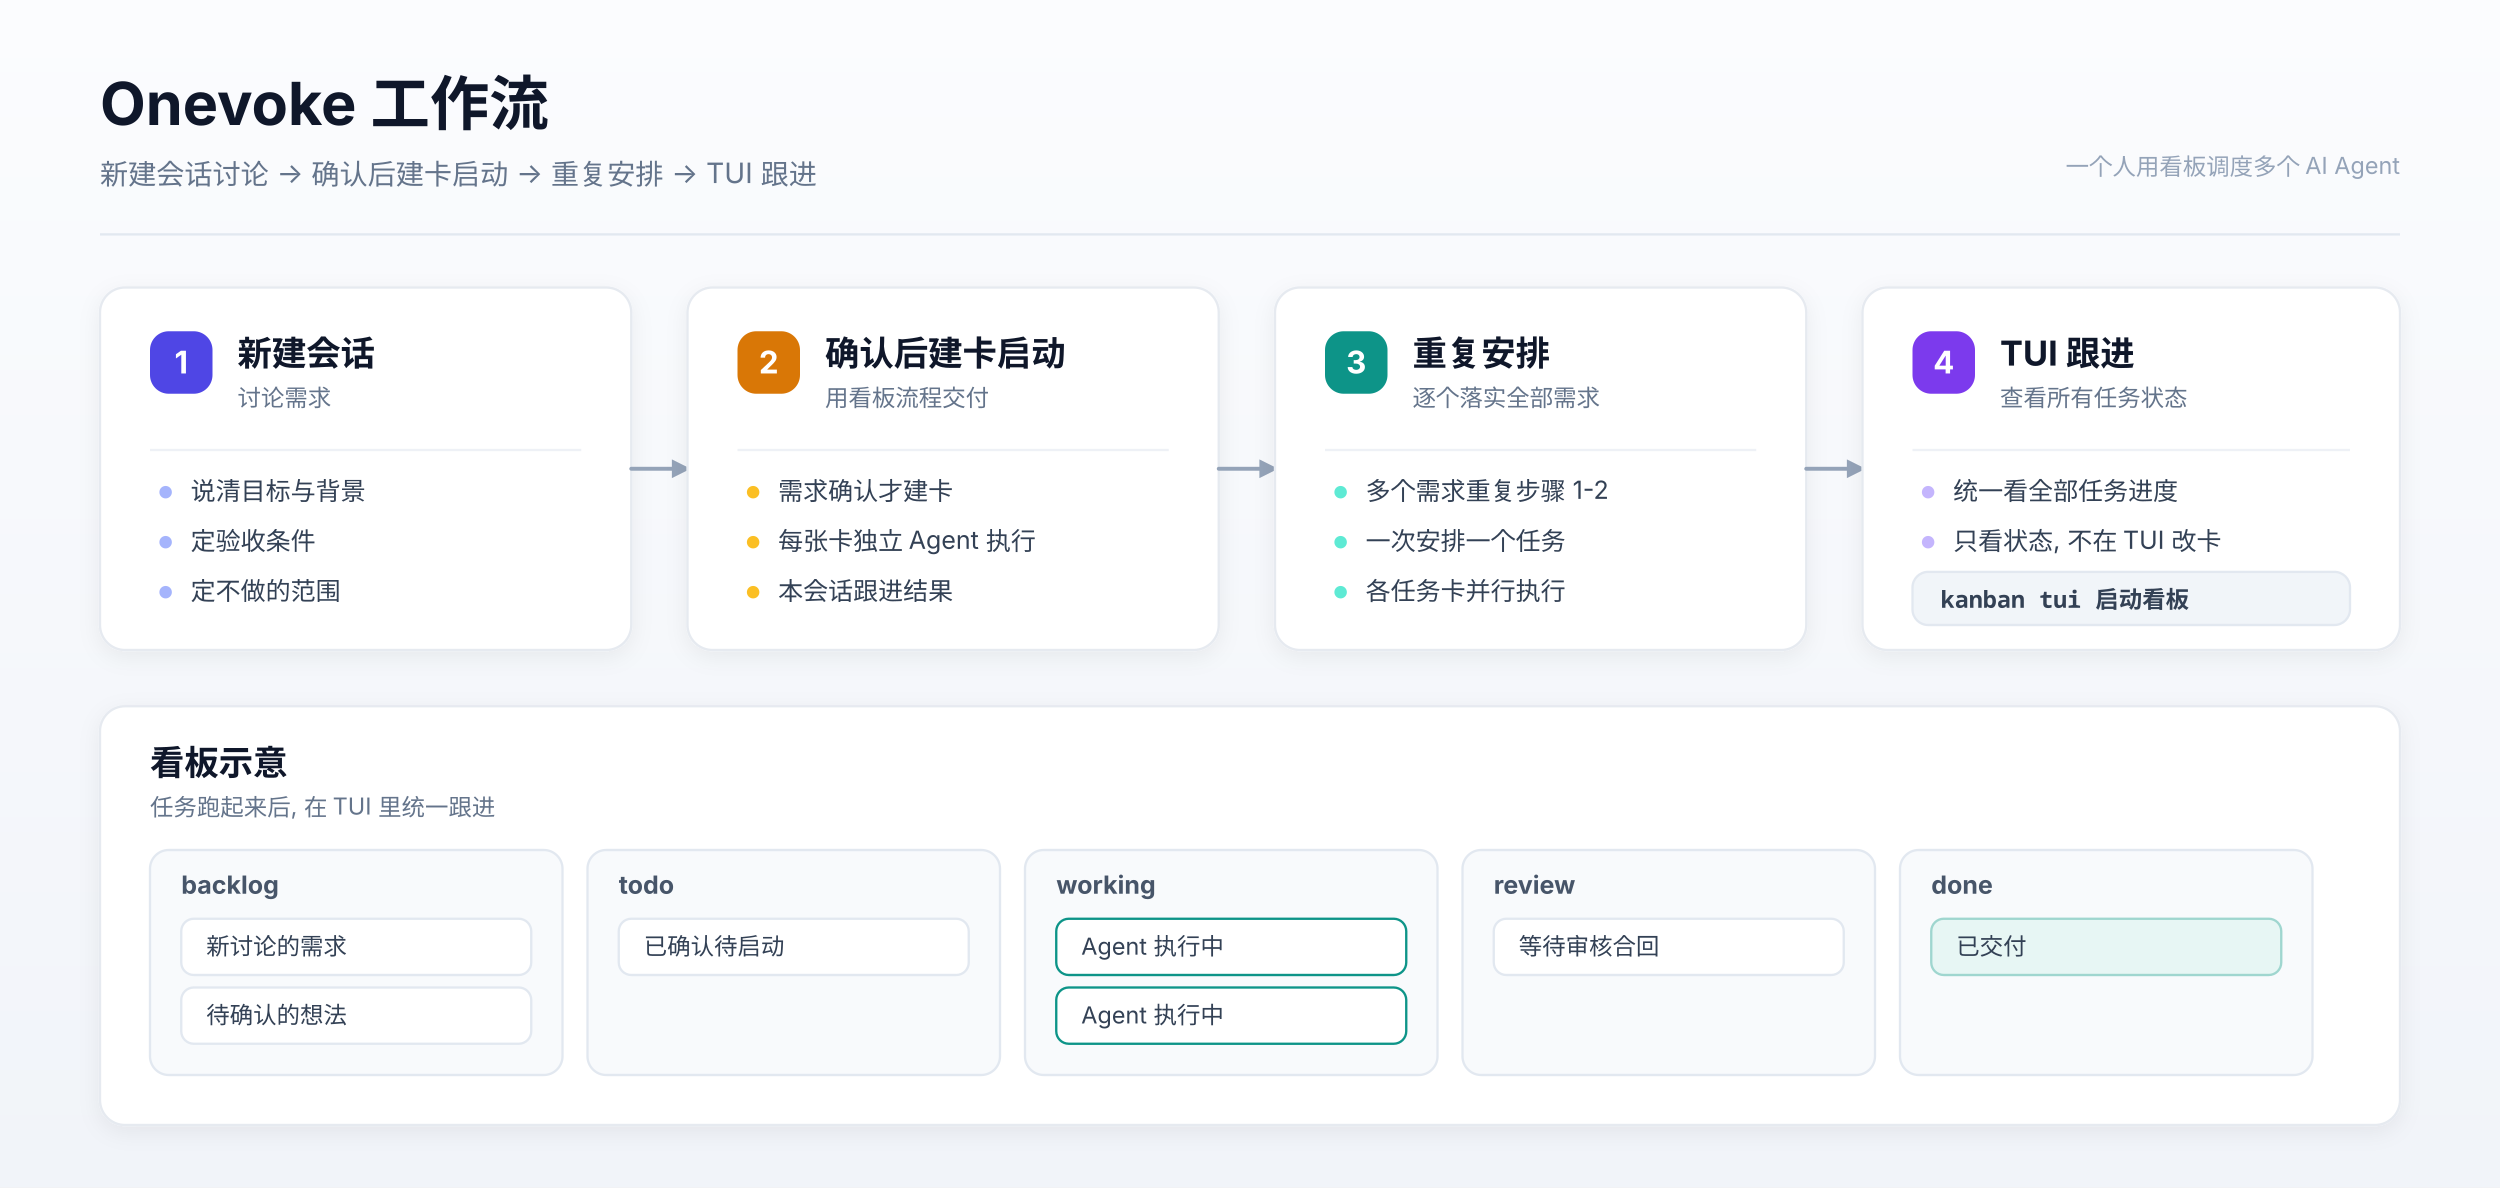
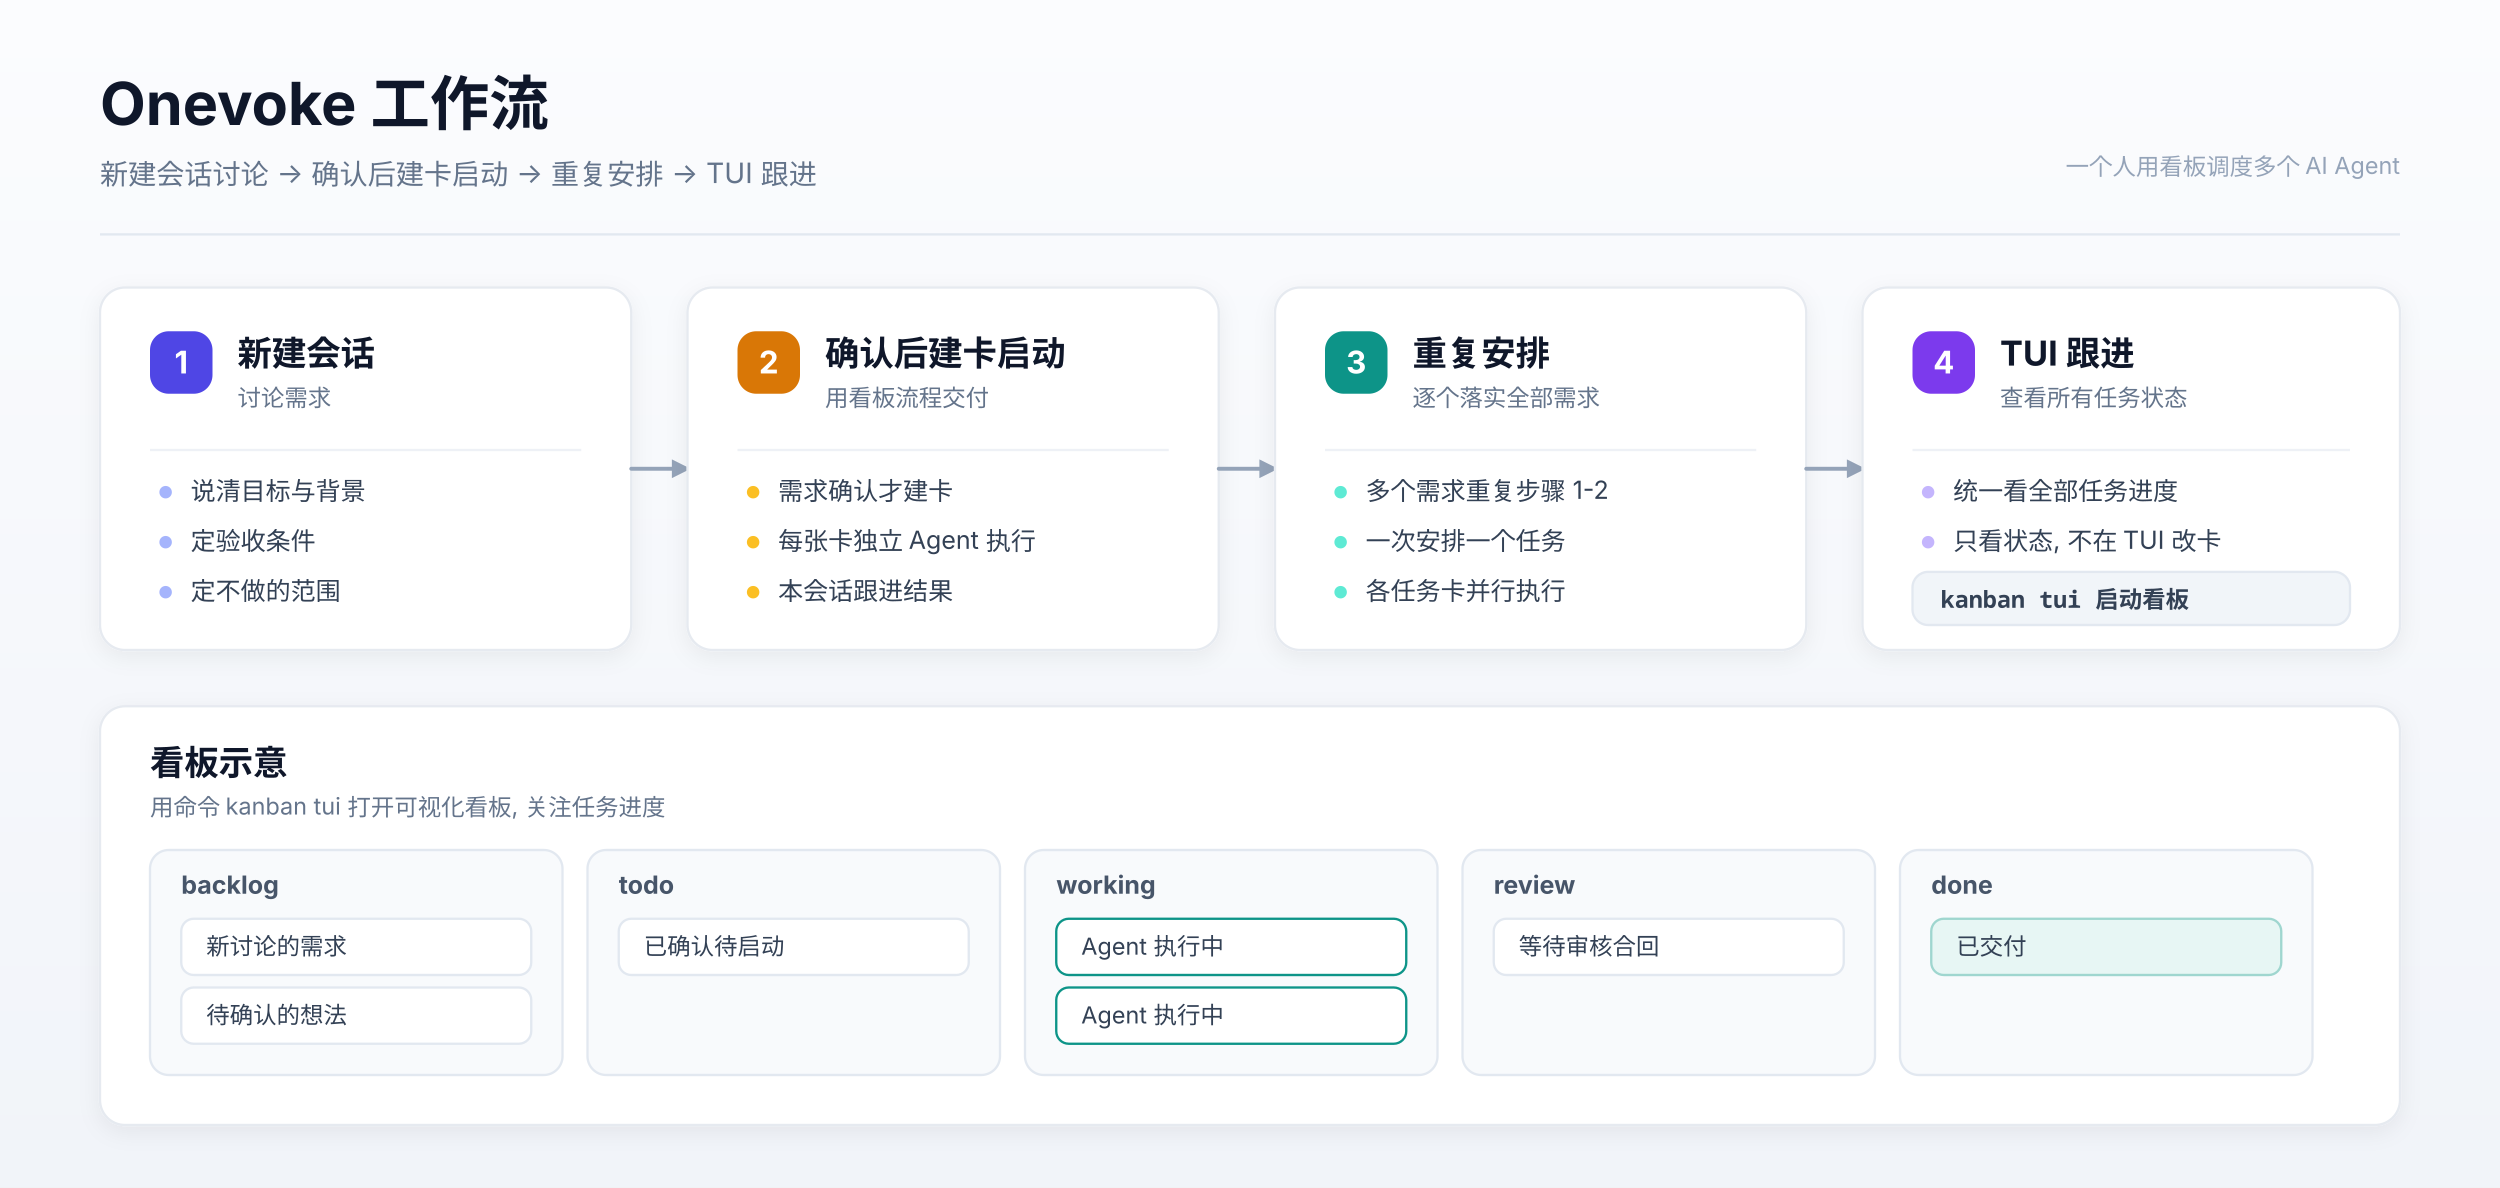
<svg xmlns="http://www.w3.org/2000/svg" width="1600" height="760" viewBox="0 0 1600 760" role="img" aria-labelledby="wf-title wf-desc">
  <defs>
    <linearGradient id="bg" x1="0" y1="0" x2="0" y2="1">
      <stop offset="0" stop-color="#fbfcfe" />
      <stop offset="1" stop-color="#f1f4f9" />
    </linearGradient>
    <filter id="card" x="-8%" y="-14%" width="116%" height="132%">
      <feDropShadow dx="0" dy="4" stdDeviation="7" flood-color="#0f172a" flood-opacity="0.06" />
    </filter>
    <marker id="a-slate" markerWidth="12" markerHeight="12" refX="10" refY="6" orient="auto" markerUnits="userSpaceOnUse">
      <path d="M0,0 L12,6 L0,12 Z" fill="#94a3b8" />
    </marker>
    <style>
      .s { font-family: -apple-system, BlinkMacSystemFont, "Noto Sans SC", "PingFang SC", "Source Han Sans SC", "Microsoft YaHei", sans-serif; }
      .h1 { font-size: 38px; font-weight: 700; fill: #0f172a; }
      .h2 { font-size: 18px; fill: #64748b; }
      .tag { font-size: 15px; fill: #94a3b8; }
      .pt { font-size: 22px; font-weight: 700; fill: #0f172a; }
      .pn { font-size: 15px; fill: #64748b; }
      .bt { font-size: 16px; fill: #334155; }
      .num { font-size: 20px; font-weight: 700; fill: #ffffff; }
      .panel { fill: #ffffff; stroke: #e6eaf0; stroke-width: 1.5; }
      .flow { fill: none; stroke: #94a3b8; stroke-width: 2.5; stroke-linecap: round; marker-end: url(#a-slate); }
      .col { fill: #f8fafc; stroke: #e2e8f0; stroke-width: 1.5; }
      .cmd { font-size: 15px; font-weight: 600; fill: #334155; font-family: "SFMono-Regular", "Cascadia Mono", "Noto Sans Mono", "DejaVu Sans Mono", monospace; }
      .coltitle { font-size: 16px; font-weight: 700; fill: #475569; }
      .cardtitle { font-size: 15px; fill: #334155; }
    </style>
  </defs>
  <rect width="1600" height="760" fill="url(#bg)" />
  <text x="64" y="80" class="s h1">Onevoke 工作流</text>
  <text x="64" y="118" class="s h2">新建会话讨论 → 确认后建卡启动 → 重复安排 → TUI 跟进</text>
  <text x="1536" y="112" text-anchor="end" class="s tag">一个人用看板调度多个 AI Agent</text>
  <line x1="64" y1="150" x2="1536" y2="150" stroke="#e2e8f0" stroke-width="1.5" />
  <rect x="64" y="184" width="340" height="232" rx="16" class="panel" filter="url(#card)" />
  <rect x="96" y="212" width="40" height="40" rx="12" fill="#4f46e5" />
  <text x="116" y="239" text-anchor="middle" class="s num">1</text>
  <text x="152" y="234" class="s pt">新建会话</text>
  <text x="152" y="260" class="s pn">讨论需求</text>
  <line x1="96" y1="288" x2="372" y2="288" stroke="#eef1f6" stroke-width="1.5" />
  <circle cx="106" cy="315" r="4" fill="#a5b4fc" />
  <text x="122" y="320" class="s bt">说清目标与背景</text>
  <circle cx="106" cy="347" r="4" fill="#a5b4fc" />
  <text x="122" y="352" class="s bt">定验收条件</text>
  <circle cx="106" cy="379" r="4" fill="#a5b4fc" />
  <text x="122" y="384" class="s bt">定不做的范围</text>
  <path d="M404 300 H440" class="flow" />
  <rect x="440" y="184" width="340" height="232" rx="16" class="panel" filter="url(#card)" />
  <rect x="472" y="212" width="40" height="40" rx="12" fill="#d97706" />
  <text x="492" y="239" text-anchor="middle" class="s num">2</text>
  <text x="528" y="234" class="s pt">确认后建卡启动</text>
  <text x="528" y="260" class="s pn">用看板流程交付</text>
  <line x1="472" y1="288" x2="748" y2="288" stroke="#eef1f6" stroke-width="1.5" />
  <circle cx="482" cy="315" r="4" fill="#fbbf24" />
  <text x="498" y="320" class="s bt">需求确认才建卡</text>
  <circle cx="482" cy="347" r="4" fill="#fbbf24" />
  <text x="498" y="352" class="s bt">每张卡独立 Agent 执行</text>
  <circle cx="482" cy="379" r="4" fill="#fbbf24" />
  <text x="498" y="384" class="s bt">本会话跟进结果</text>
  <path d="M780 300 H816" class="flow" />
  <rect x="816" y="184" width="340" height="232" rx="16" class="panel" filter="url(#card)" />
  <rect x="848" y="212" width="40" height="40" rx="12" fill="#0d9488" />
  <text x="868" y="239" text-anchor="middle" class="s num">3</text>
  <text x="904" y="234" class="s pt">重复安排</text>
  <text x="904" y="260" class="s pn">逐个落实全部需求</text>
  <line x1="848" y1="288" x2="1124" y2="288" stroke="#eef1f6" stroke-width="1.5" />
  <circle cx="858" cy="315" r="4" fill="#5eead4" />
  <text x="874" y="320" class="s bt">多个需求重复步骤 1-2</text>
  <circle cx="858" cy="347" r="4" fill="#5eead4" />
  <text x="874" y="352" class="s bt">一次安排一个任务</text>
  <circle cx="858" cy="379" r="4" fill="#5eead4" />
  <text x="874" y="384" class="s bt">各任务卡并行执行</text>
  <path d="M1156 300 H1192" class="flow" />
  <rect x="1192" y="184" width="344" height="232" rx="16" class="panel" filter="url(#card)" />
  <rect x="1224" y="212" width="40" height="40" rx="12" fill="#7c3aed" />
  <text x="1244" y="239" text-anchor="middle" class="s num">4</text>
  <text x="1280" y="234" class="s pt">TUI 跟进</text>
  <text x="1280" y="260" class="s pn">查看所有任务状态</text>
  <line x1="1224" y1="288" x2="1504" y2="288" stroke="#eef1f6" stroke-width="1.5" />
  <circle cx="1234" cy="315" r="4" fill="#c4b5fd" />
  <text x="1250" y="320" class="s bt">统一看全部任务进度</text>
  <circle cx="1234" cy="347" r="4" fill="#c4b5fd" />
  <text x="1250" y="352" class="s bt">只看状态, 不在 TUI 改卡</text>
  <rect x="1224" y="366" width="280" height="34" rx="10" fill="#f1f5f9" stroke="#e2e8f0" stroke-width="1.5" />
  <text x="1242" y="389" class="cmd">kanban tui  启动看板</text>
  <rect x="64" y="452" width="1472" height="268" rx="16" class="panel" filter="url(#card)" />
  <text x="96" y="496" class="s pt">看板示意</text>
-   <text x="96" y="522" class="s pn">任务跑起来后, 在 TUI 里统一跟进</text>
+   <text x="96" y="522" class="s pn">用命令 kanban tui 打开可视化看板, 关注任务进度</text>
  <g>
    <rect x="96" y="544" width="264" height="144" rx="12" class="col" />
    <text x="116" y="572" class="s coltitle">backlog</text>
    <rect x="116" y="588" width="224" height="36" rx="8" fill="#ffffff" stroke="#e2e8f0" stroke-width="1.5" />
    <text x="132" y="611" class="s cardtitle">新讨论的需求</text>
    <rect x="116" y="632" width="224" height="36" rx="8" fill="#ffffff" stroke="#e2e8f0" stroke-width="1.5" />
    <text x="132" y="655" class="s cardtitle">待确认的想法</text>
    <rect x="376" y="544" width="264" height="144" rx="12" class="col" />
    <text x="396" y="572" class="s coltitle">todo</text>
    <rect x="396" y="588" width="224" height="36" rx="8" fill="#ffffff" stroke="#e2e8f0" stroke-width="1.5" />
    <text x="412" y="611" class="s cardtitle">已确认待启动</text>
    <rect x="656" y="544" width="264" height="144" rx="12" class="col" />
    <text x="676" y="572" class="s coltitle">working</text>
    <rect x="676" y="588" width="224" height="36" rx="8" fill="#ffffff" stroke="#0d9488" stroke-width="1.5" />
    <text x="692" y="611" class="s cardtitle">Agent 执行中</text>
    <rect x="676" y="632" width="224" height="36" rx="8" fill="#ffffff" stroke="#0d9488" stroke-width="1.5" />
    <text x="692" y="655" class="s cardtitle">Agent 执行中</text>
    <rect x="936" y="544" width="264" height="144" rx="12" class="col" />
    <text x="956" y="572" class="s coltitle">review</text>
    <rect x="956" y="588" width="224" height="36" rx="8" fill="#ffffff" stroke="#e2e8f0" stroke-width="1.5" />
    <text x="972" y="611" class="s cardtitle">等待审核合回</text>
    <rect x="1216" y="544" width="264" height="144" rx="12" class="col" />
    <text x="1236" y="572" class="s coltitle">done</text>
    <rect x="1236" y="588" width="224" height="36" rx="8" fill="#e7f6f4" stroke="#9fd6cf" stroke-width="1.5" />
    <text x="1252" y="611" class="s cardtitle">已交付</text>
  </g>
</svg>
